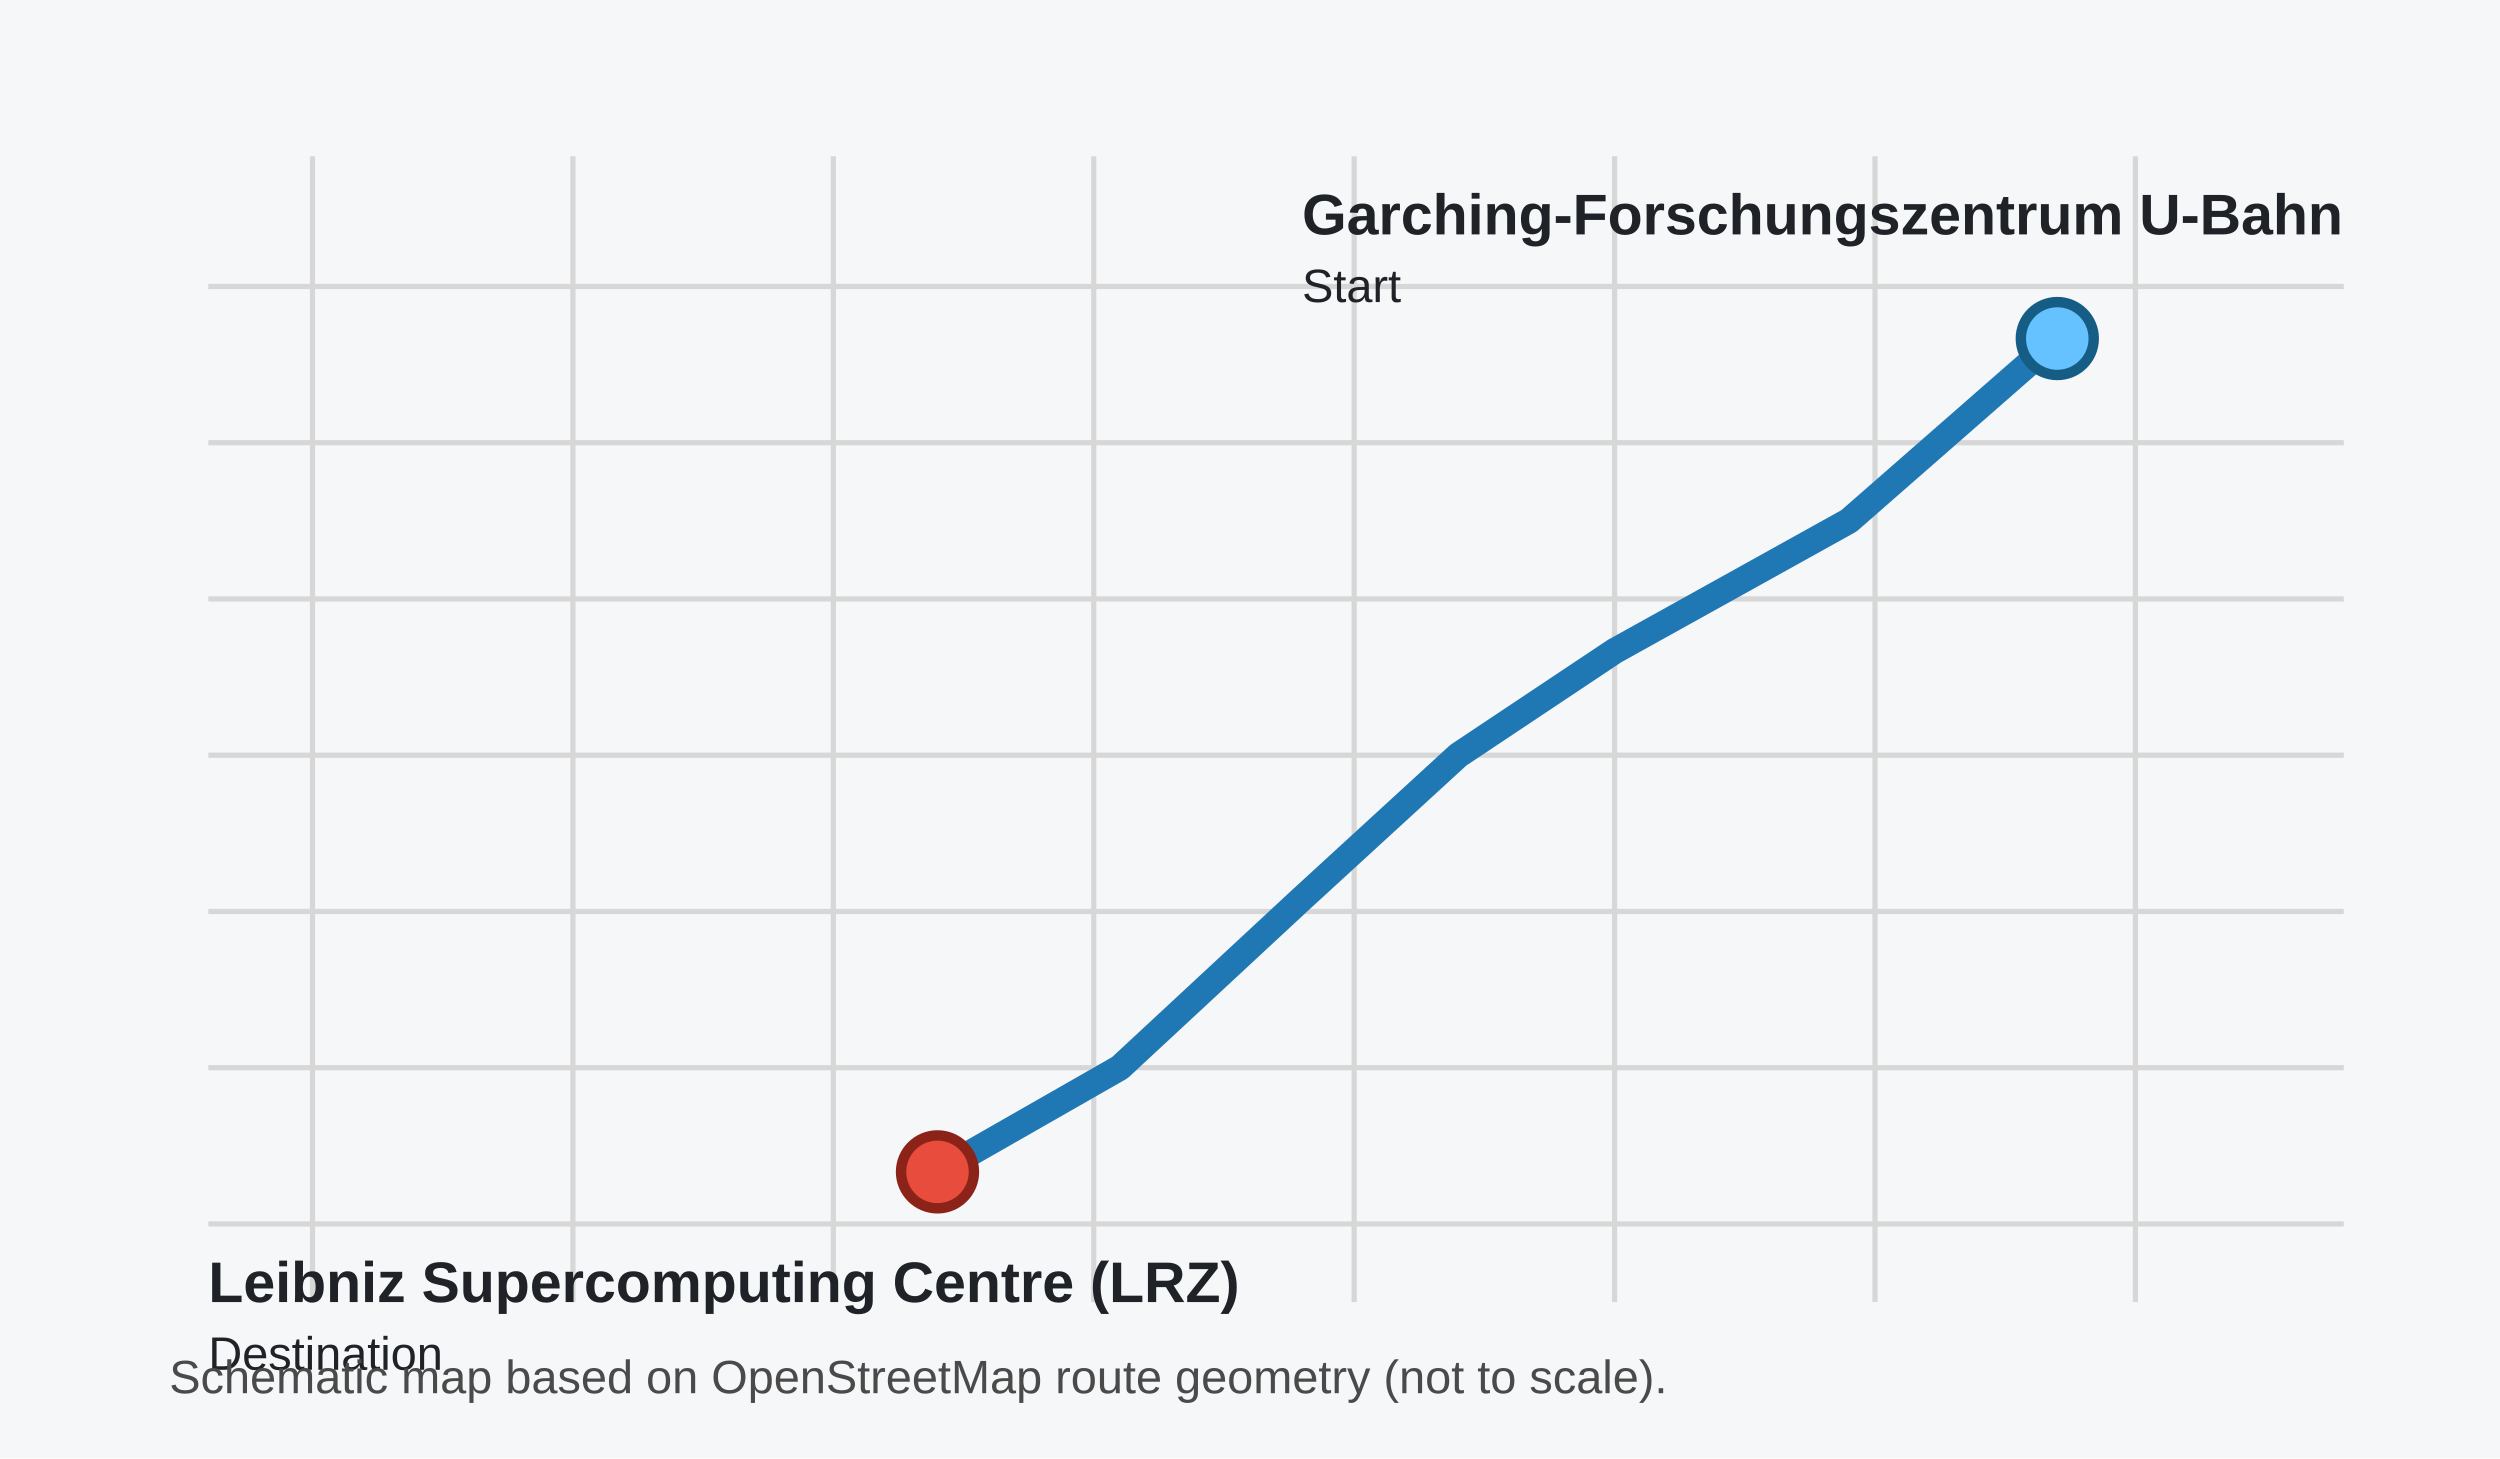
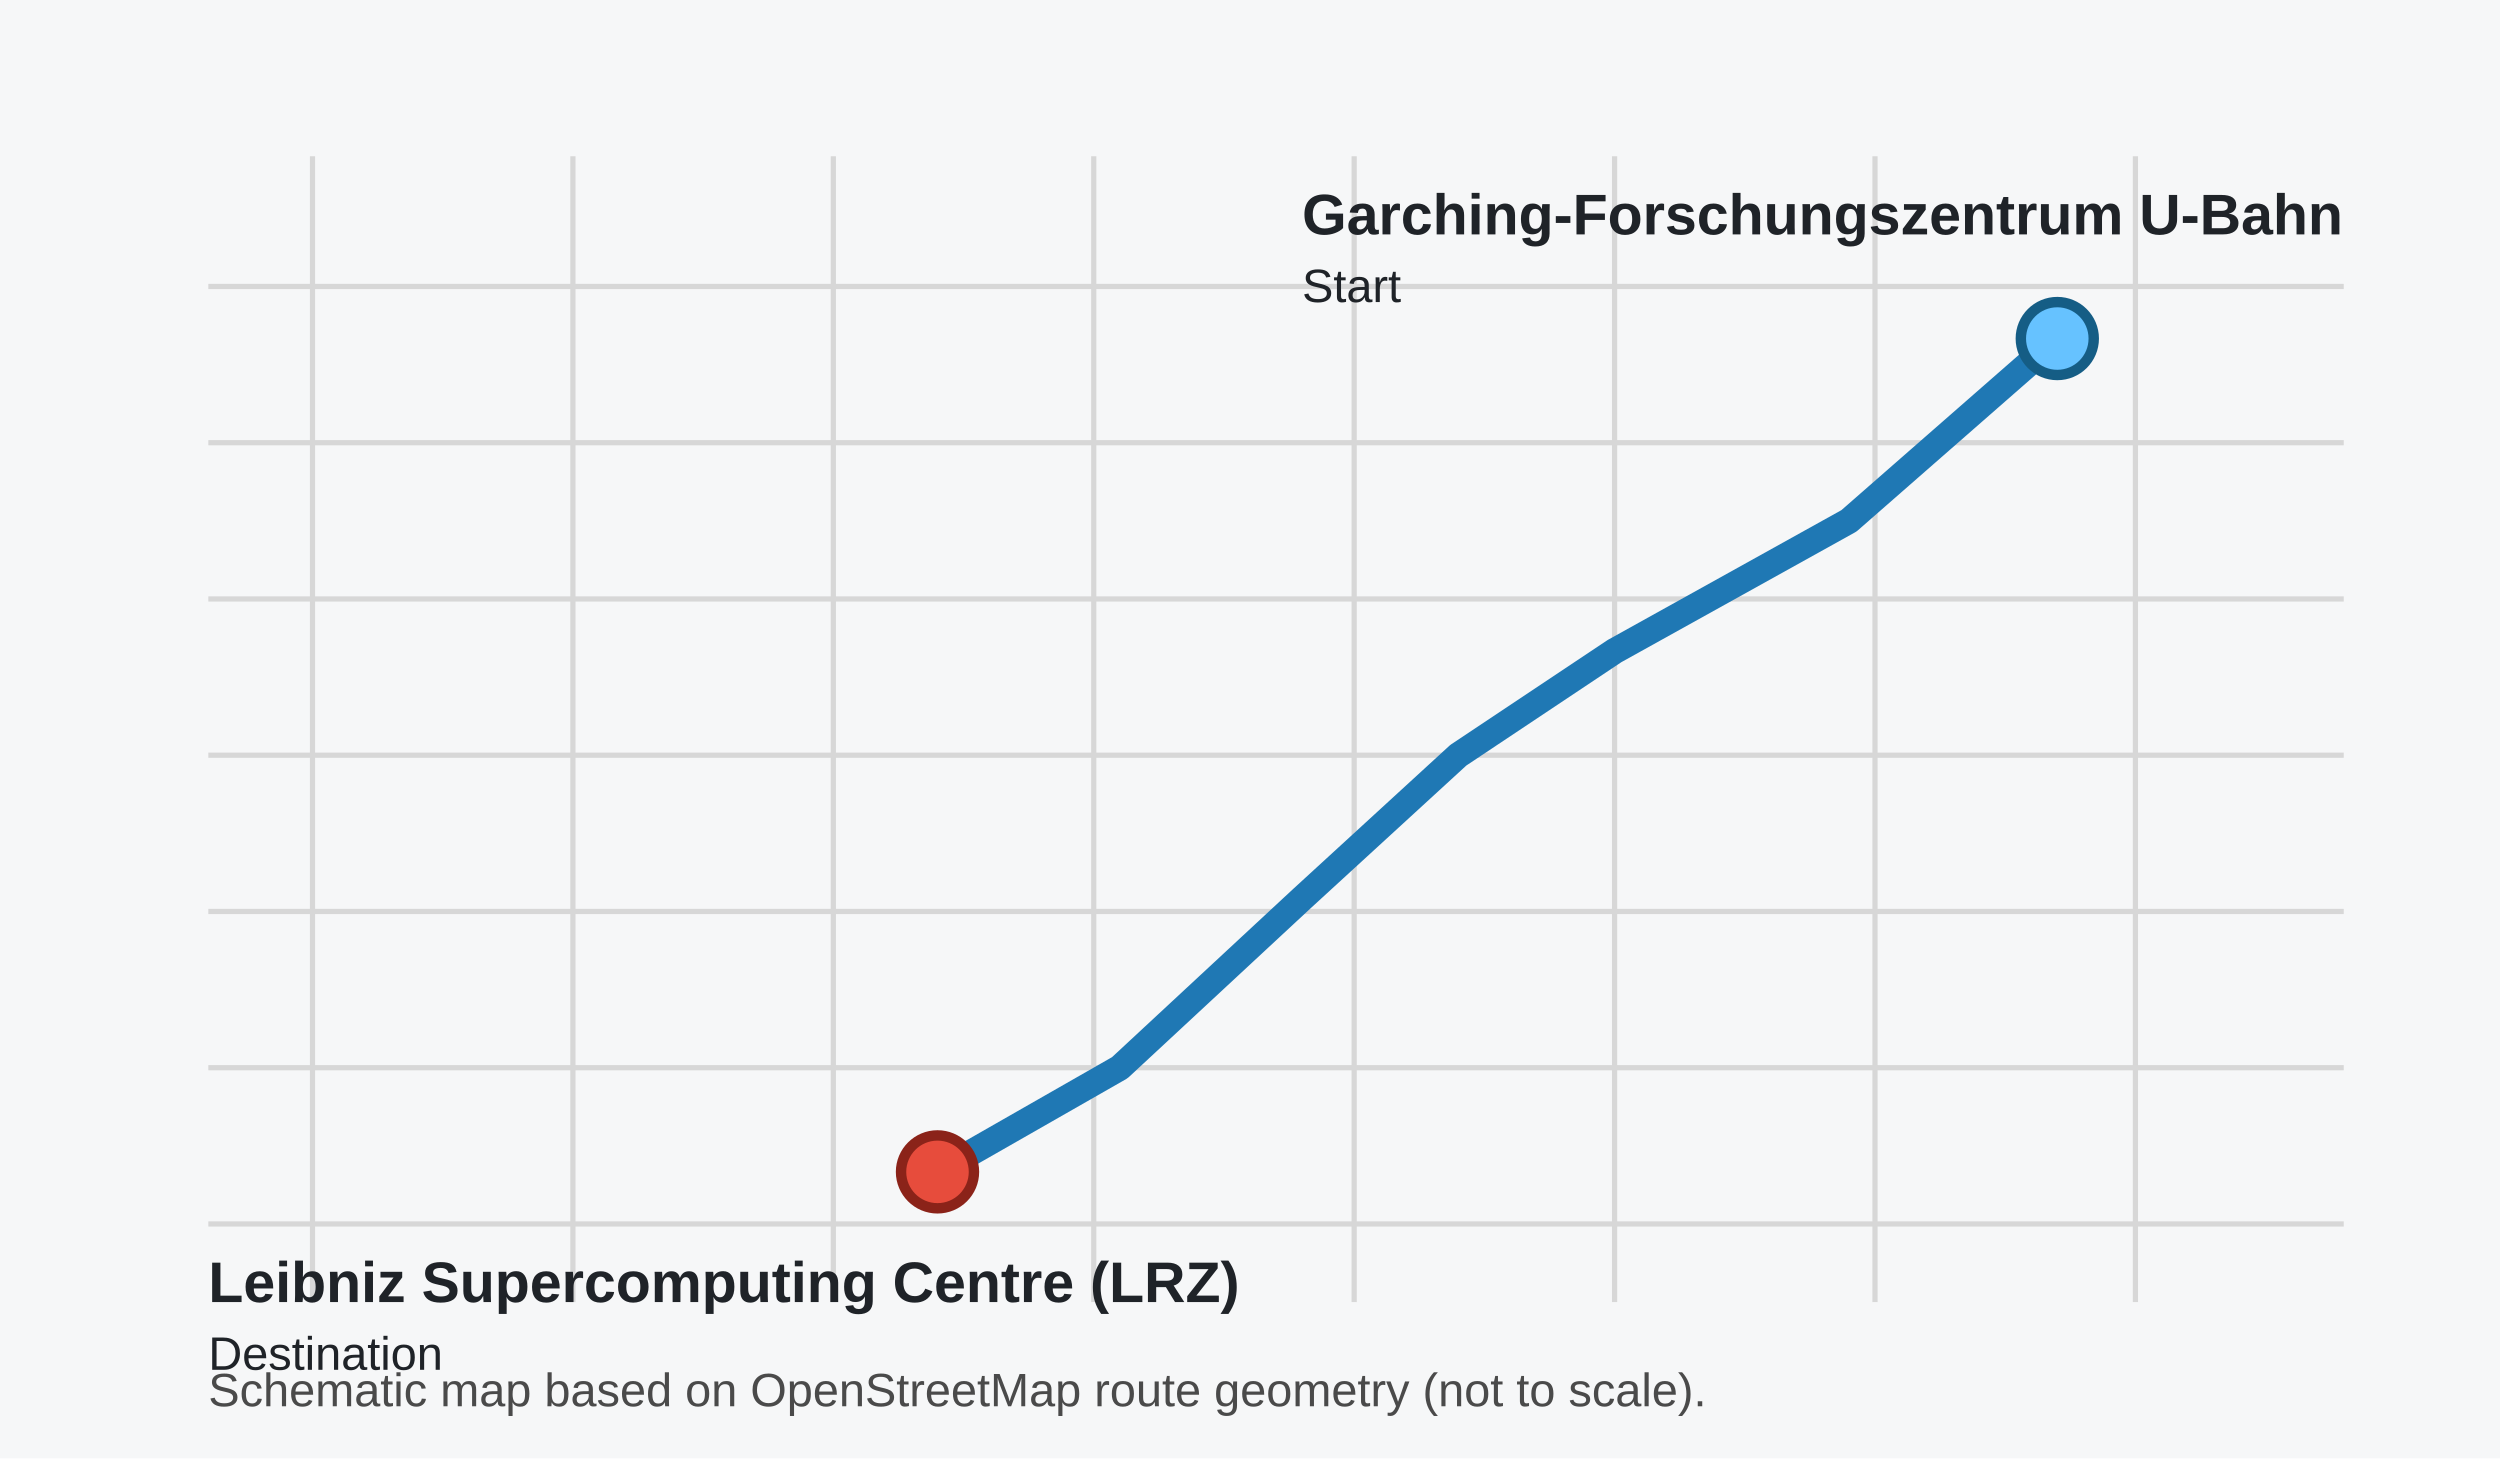
<svg xmlns="http://www.w3.org/2000/svg" viewBox="0 0 960 560" role="img" aria-labelledby="title desc">
  <rect width="960" height="560" fill="#f6f7f8" />
  <g stroke="#d7d7d7" stroke-width="2">
    <path d="M80 110H900M80 170H900M80 230H900M80 290H900M80 350H900M80 410H900M80 470H900" />
    <path d="M120 60V500M220 60V500M320 60V500M420 60V500M520 60V500M620 60V500M720 60V500M820 60V500" />
  </g>
  <path d="M790 130L710 200L620 250L560 290L500 345L430 410L360 450" fill="none" stroke="#1f78b4" stroke-width="10" stroke-linecap="round" stroke-linejoin="round" />
  <circle cx="790" cy="130" r="14" fill="#66c2ff" stroke="#155d85" stroke-width="4" />
  <circle cx="360" cy="450" r="14" fill="#e74c3c" stroke="#8b2319" stroke-width="4" />
  <g font-family="Arial, Helvetica, sans-serif" fill="#1f2328">
-     <text x="500" y="90" font-size="22" font-weight="700">Garching-Forschungszentrum U-Bahn</text>
-     <text x="500" y="116" font-size="18">Start</text>
+     <text x="500" y="90" font-size="22" font-weight="700" text-anchor="start">Garching-Forschungszentrum U-Bahn</text>
+     <text x="500" y="116" font-size="18" text-anchor="start">Start</text>
    <text x="80" y="500" font-size="22" font-weight="700">Leibniz Supercomputing Centre (LRZ)</text>
    <text x="80" y="526" font-size="18">Destination</text>
-     <text x="65" y="535" font-size="18" fill="#4a4a4a">
+     <text x="80" y="540" font-size="18" fill="#4a4a4a">
      Schematic map based on OpenStreetMap route geometry (not to scale).
    </text>
  </g>
</svg>
